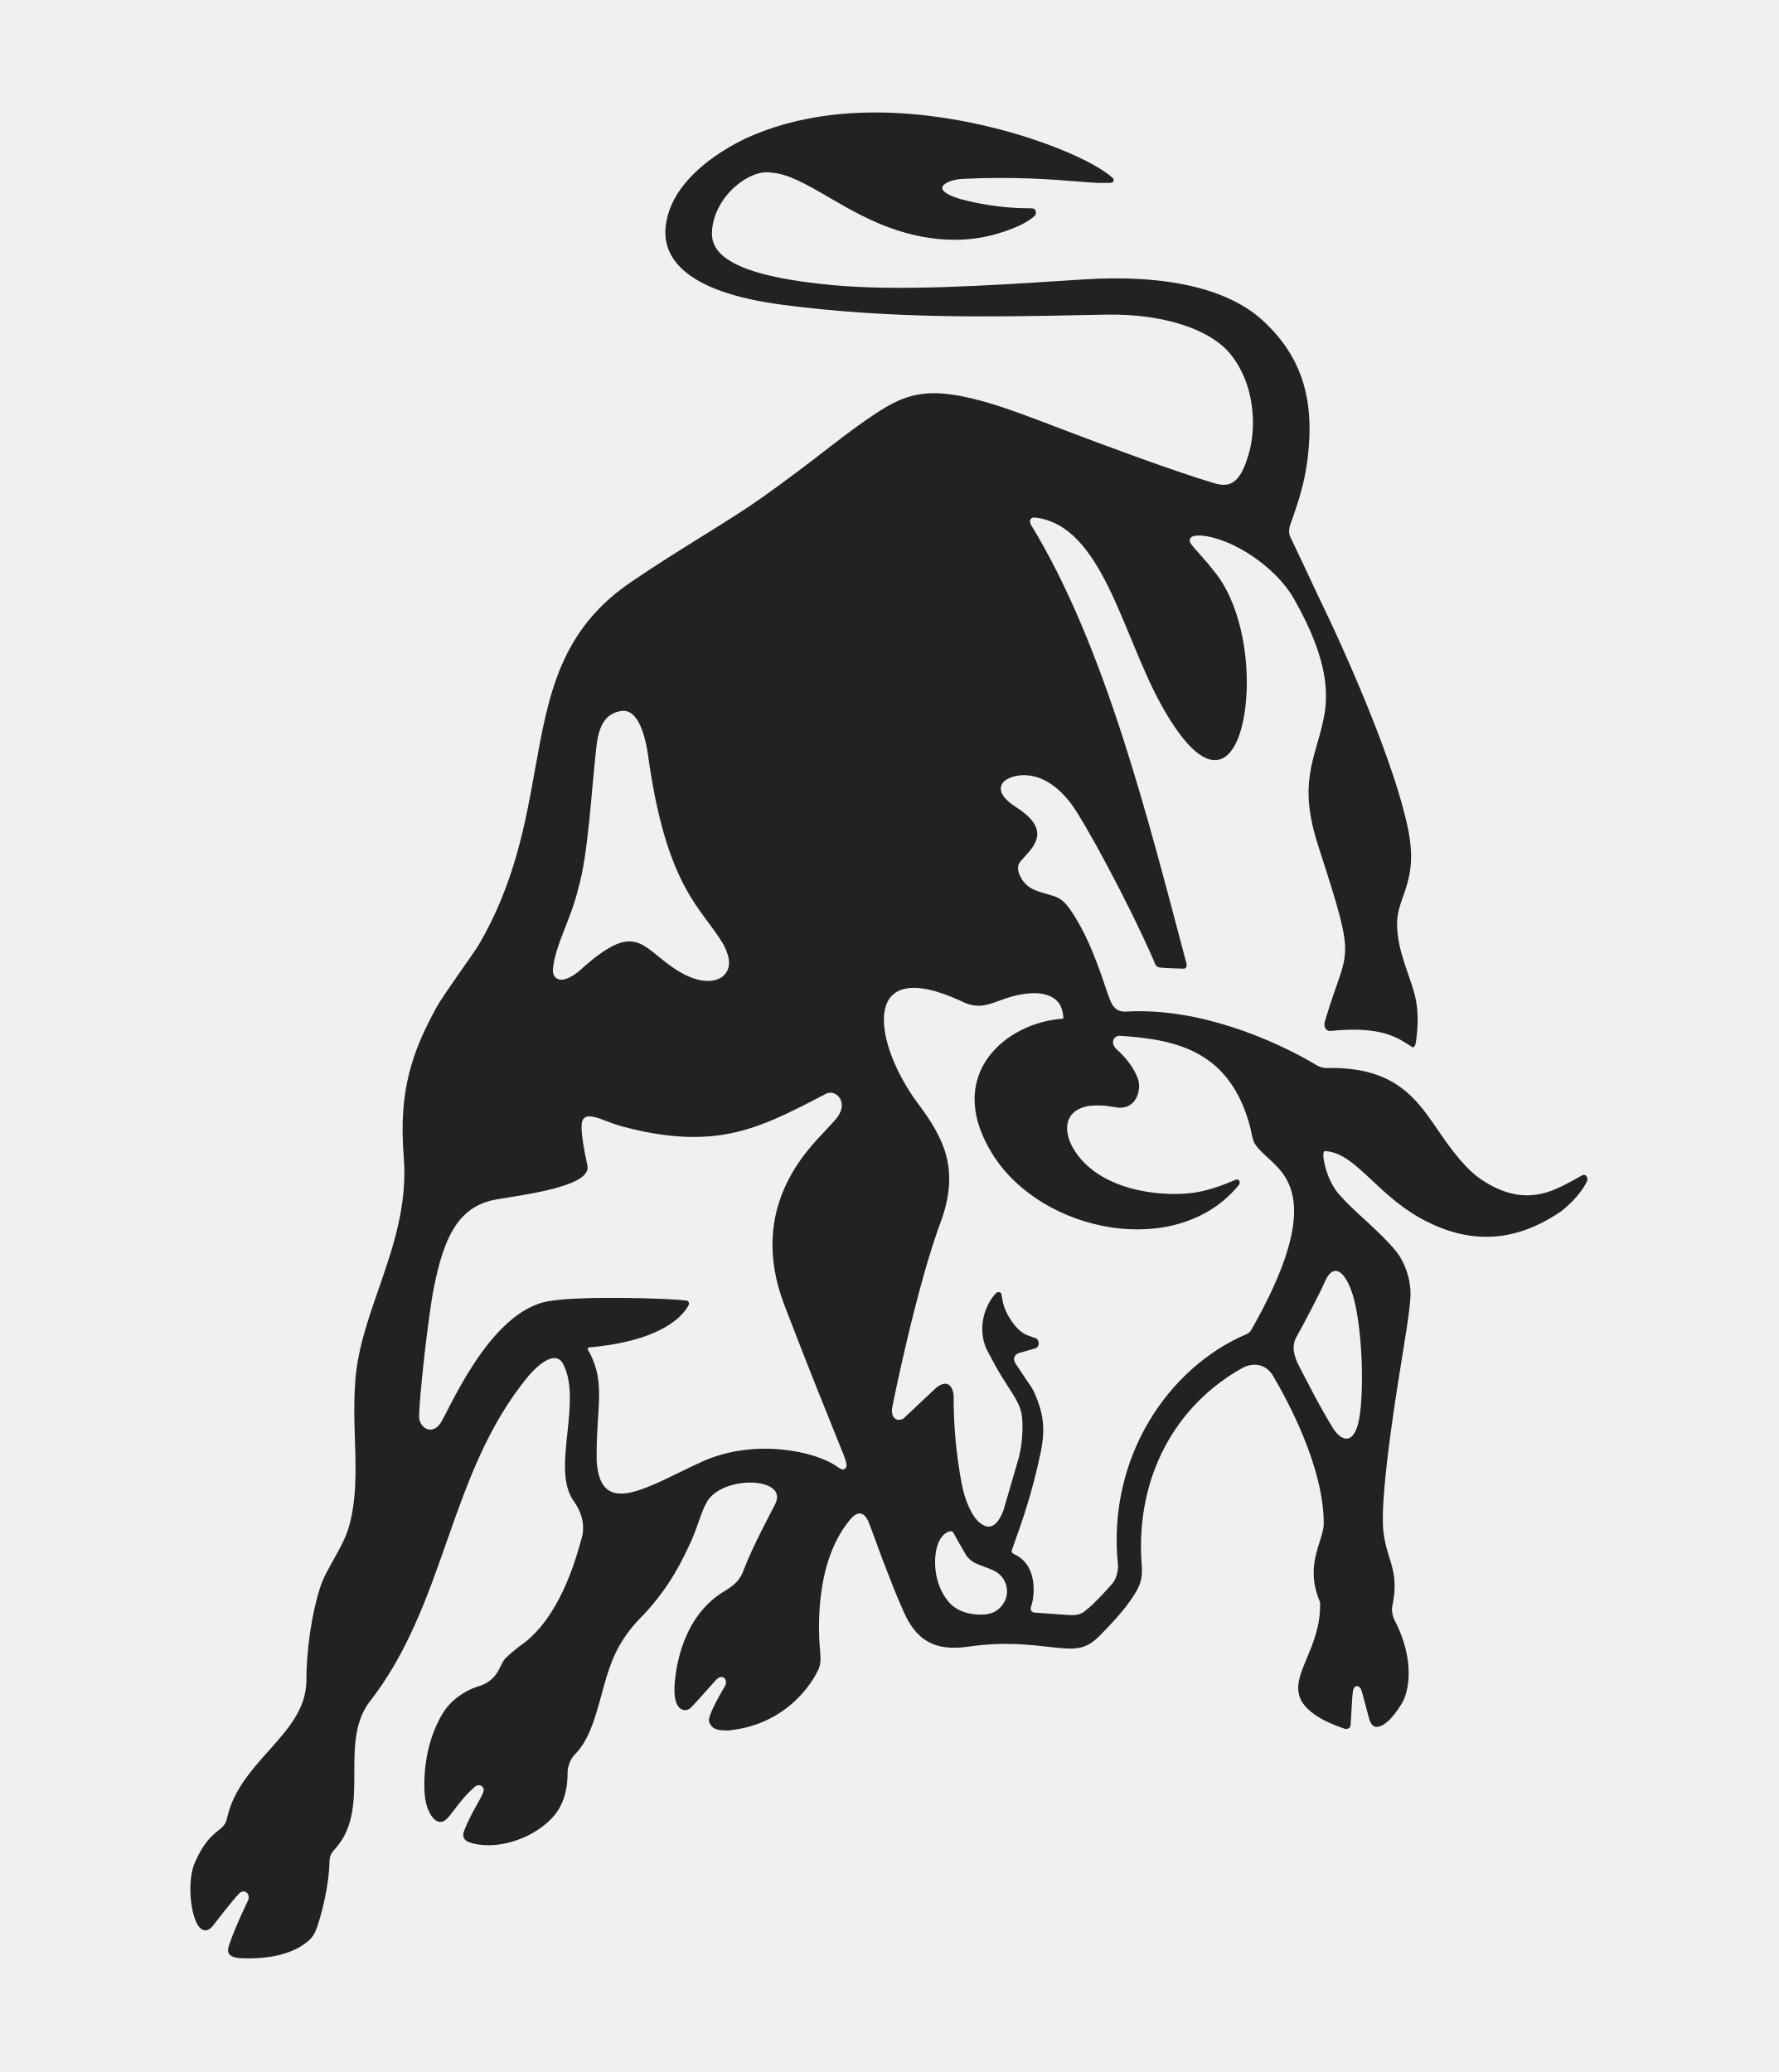
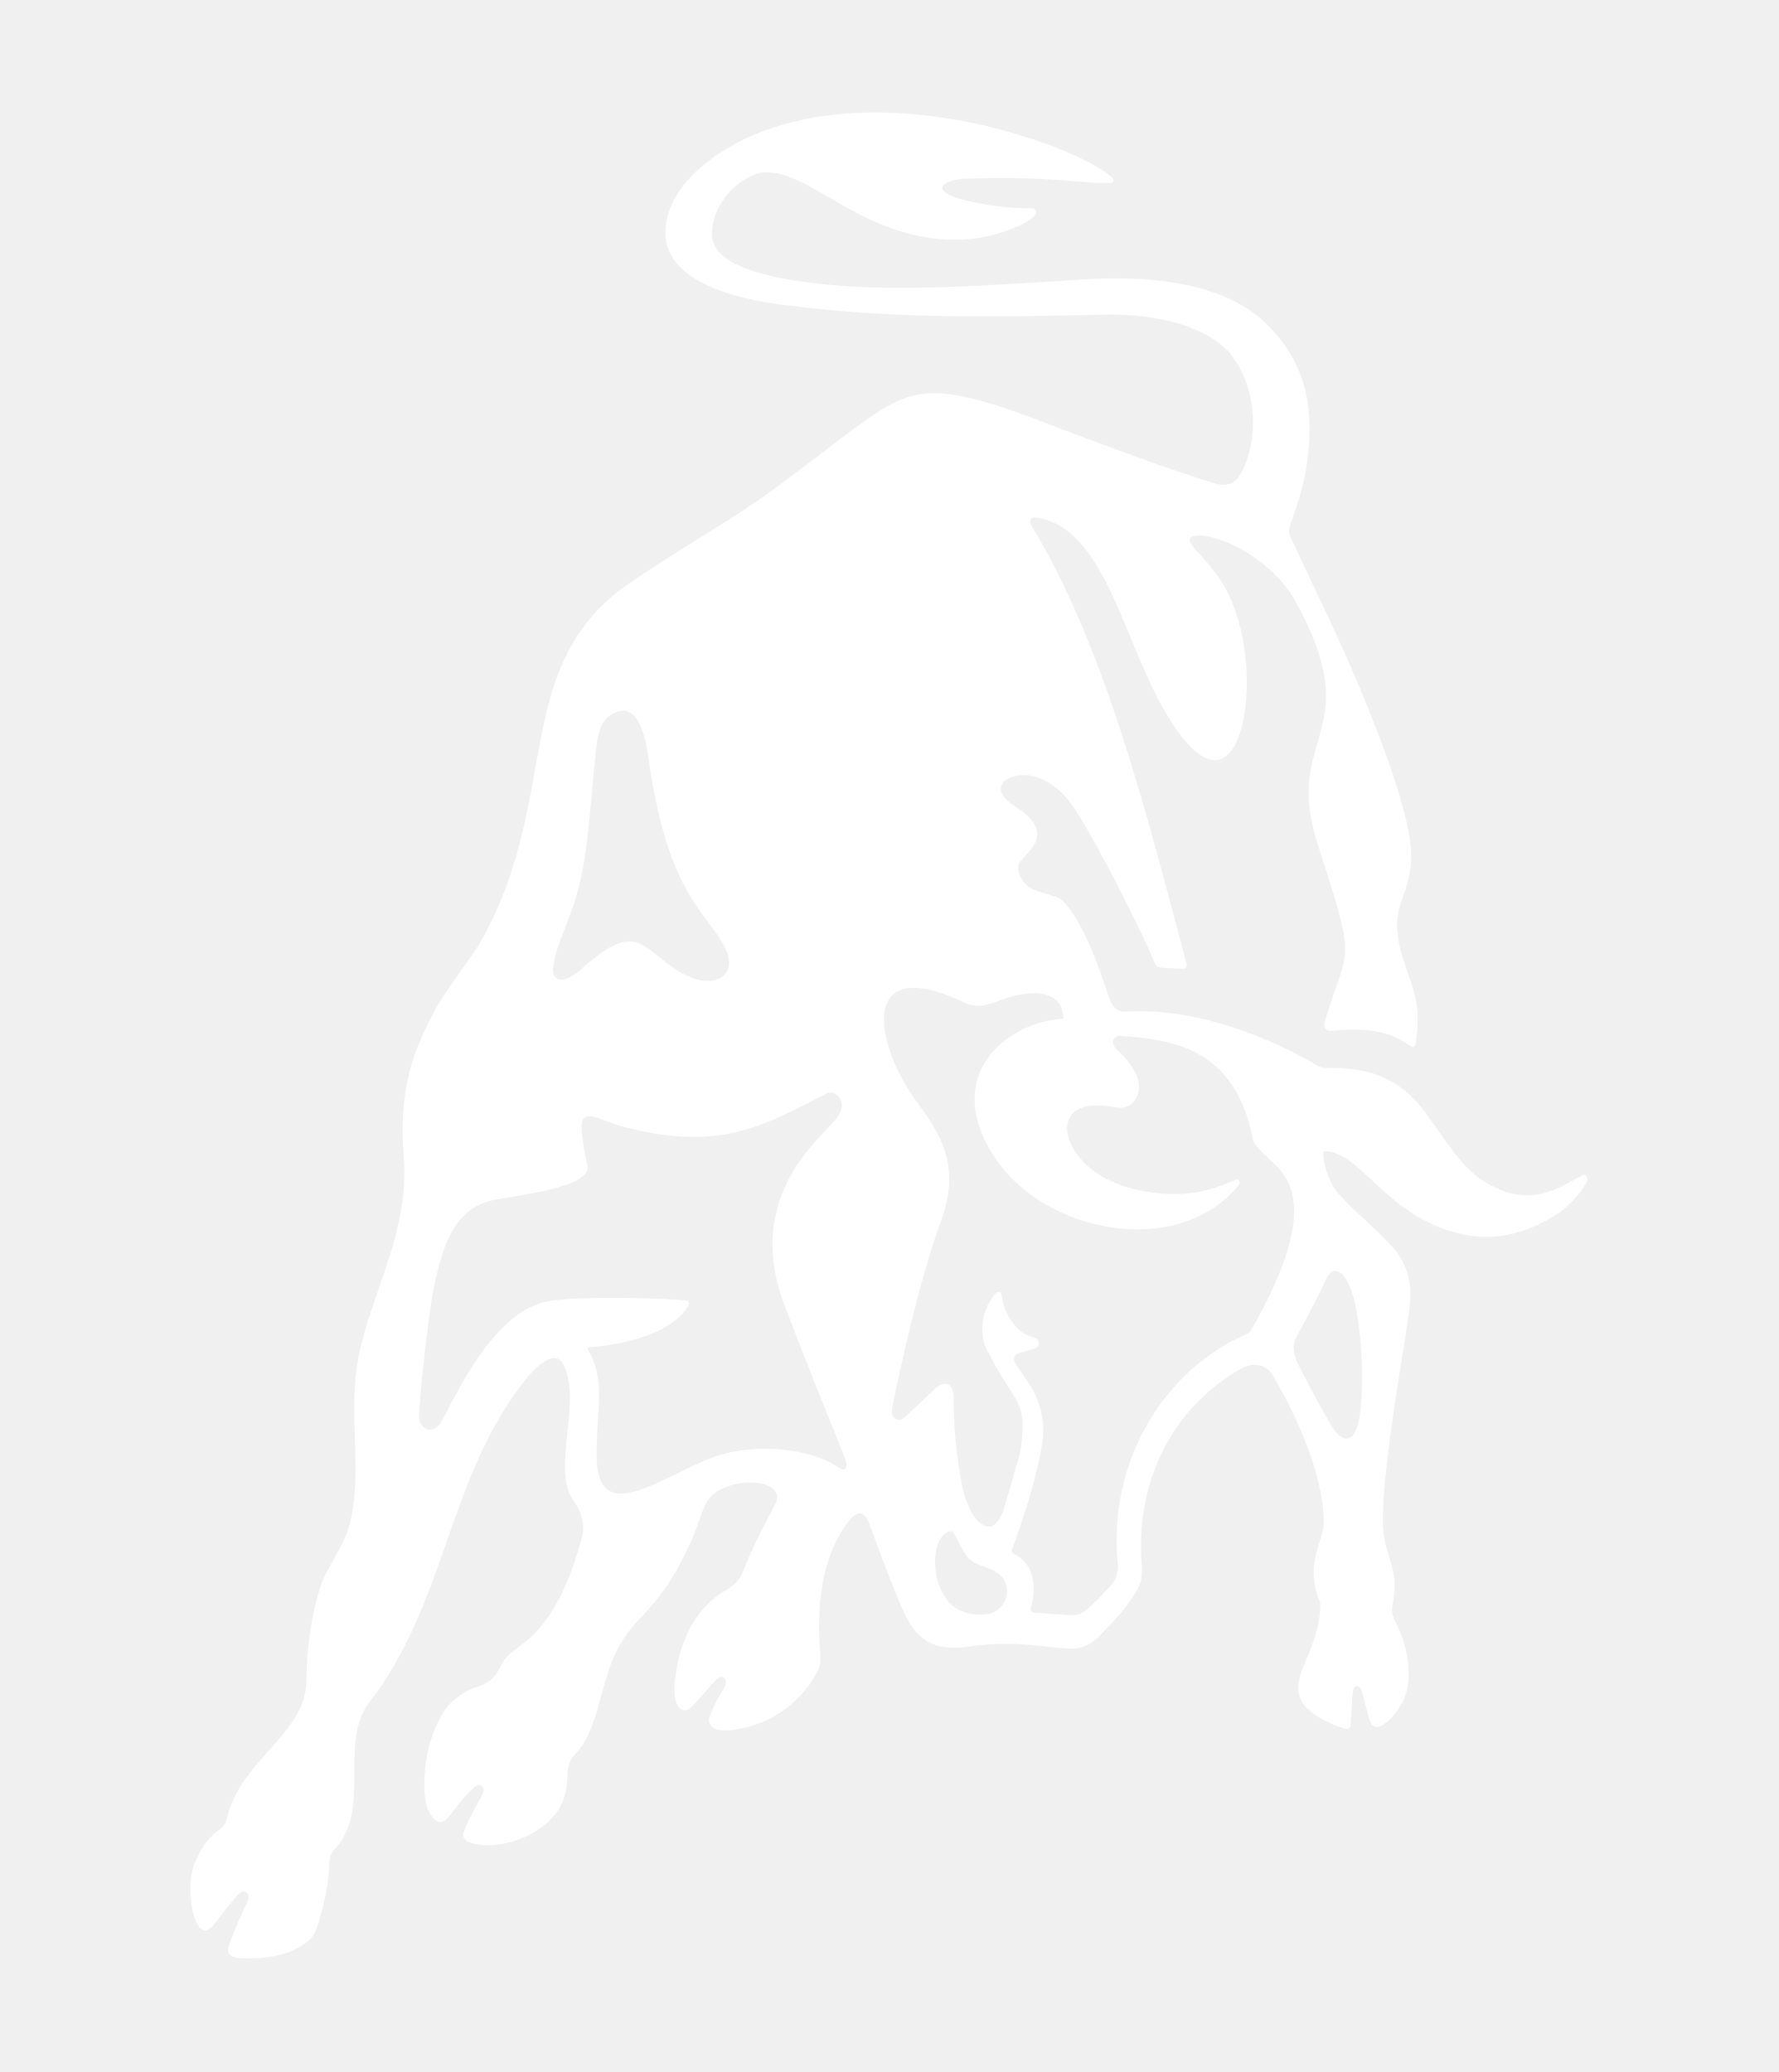
<svg xmlns="http://www.w3.org/2000/svg" width="212" height="247" viewBox="0 0 212 247" fill="none">
-   <path d="M188.443 140.175C188.18 140.345 186.562 141.224 186.112 141.421C182.812 143.088 179.849 142.813 176.547 140.612C174.174 139.032 171.973 135.555 171.111 134.334C170.43 133.371 169.607 132.109 168.426 130.913C166.232 128.678 163.265 127.207 158.13 127.314C157.717 127.323 157.309 127.216 156.944 126.997C151.756 123.889 142.819 120.1 134.277 120.588C132.584 120.717 132.34 119.322 131.782 117.761C130.228 113.059 129.096 110.881 128.042 109.177C126.7 107.008 126.11 106.991 124.997 106.637C123.758 106.243 122.415 106.094 121.592 104.467C121.491 104.267 121.086 103.407 121.545 102.801C122.679 101.303 125.824 99.242 121.099 96.22C118.218 94.377 119.501 93.192 119.98 92.912C120.643 92.525 121.786 92.22 123.153 92.528C124.521 92.837 126.112 93.76 127.671 95.828C129.212 97.873 134.414 107.415 137.575 114.659C137.618 114.757 137.686 115.278 138.268 115.342C139.15 115.439 140.66 115.442 140.969 115.472C141.457 115.519 141.463 115.074 141.415 114.893C136.933 98.046 131.778 77.078 122.831 62.489C122.649 62.07 122.805 61.632 123.369 61.695C131.376 62.624 133.699 75.531 138.391 84.01C144.419 94.909 147.953 90.638 148.525 83.286C148.924 78.147 147.728 71.606 144.567 67.939C143.815 66.903 142.484 65.59 141.927 64.814C141.727 64.535 141.698 64.066 142.229 63.916C142.449 63.854 142.762 63.829 143.189 63.847C146.889 64.169 152.03 67.561 154.19 71.338C158.622 79.09 158.292 83.256 157.684 86.003C156.645 90.702 154.707 93.403 157.11 100.834C161.867 115.541 160.623 112.473 157.915 121.724C157.683 122.428 158.064 122.952 158.6 122.896C164.829 122.249 166.732 123.846 168.077 124.663C168.213 124.745 168.33 124.872 168.426 124.848C168.664 124.753 168.75 124.411 168.791 123.951C169.302 119.982 168.572 118.305 167.773 115.967C167.304 114.593 166.773 113.045 166.606 111.536C166.334 109.6 166.643 108.51 167.158 107.062C168.035 104.592 168.558 102.678 167.845 98.962C166.27 91.118 160.595 78.204 156.97 70.765C156.67 70.123 154.187 64.811 153.797 64.034C153.531 63.503 153.644 62.856 153.842 62.353C154.007 61.936 154.28 61.099 154.28 61.099C155.145 58.599 155.604 56.691 155.864 54.509C156.704 47.475 155.076 42.471 150.585 38.285C146.417 34.4 138.992 32.68 129.106 33.311L127.013 33.446C117.702 34.047 107.149 34.73 99.208 33.986C91.52 33.266 87.03 31.889 85.481 29.774C84.978 29.087 84.783 28.327 84.869 27.38C85.042 25.488 86.053 23.605 87.645 22.215C89.022 21.013 90.65 20.367 91.802 20.571C93.871 20.667 96.139 21.985 98.766 23.513C101.119 24.881 103.786 26.432 106.887 27.442C109.51 28.296 112.106 28.675 114.599 28.567C116.951 28.465 119.256 27.907 121.448 26.908C122.375 26.485 123.041 26.001 123.33 25.714C123.48 25.566 123.536 25.271 123.355 24.995C123.247 24.83 123.111 24.831 122.63 24.83C119.329 24.83 116.389 24.241 114.522 23.745C112.458 23.154 112.281 22.587 112.3 22.371C112.345 21.87 113.433 21.393 114.676 21.33C120.768 21.02 125.432 21.393 128.519 21.64C129.571 21.724 130.402 21.79 131.002 21.804C131.617 21.818 132.425 21.791 132.458 21.787C132.642 21.767 132.696 21.634 132.71 21.578C132.744 21.445 132.691 21.287 132.622 21.225C130.474 19.216 123.497 16.185 115.538 14.588C102.732 12.019 94.154 14.127 89.213 16.349C88.229 16.792 85.697 18.035 83.445 20.011C80.963 22.189 79.578 24.564 79.329 27.066C78.995 30.415 81.141 34.743 93.261 36.334C106.094 38.02 118.082 37.779 128.659 37.569C129.765 37.547 130.85 37.526 131.911 37.507C138.611 37.397 144.282 39.224 146.715 42.295C149.517 45.834 149.683 50.571 148.975 53.551C148.77 54.41 148.354 55.704 147.855 56.523C147.086 57.703 146.242 58.062 144.691 57.598C139.74 56.116 130.907 52.82 126.625 51.183C122.811 49.725 119.799 48.573 117.244 47.863C109.661 45.758 107.293 47.152 102.202 50.797C100.974 51.675 99.727 52.637 98.282 53.751C96.192 55.363 93.824 57.19 90.673 59.418C88.772 60.762 86.281 62.315 83.644 63.958C80.962 65.63 78.189 67.359 75.472 69.203C66.76 74.996 65.369 82.764 63.76 91.758C62.617 98.14 61.323 105.373 57.02 112.698C56.548 113.502 52.818 118.626 52.025 120.081C49.077 125.448 47.494 130.08 48.118 137.868C48.585 143.69 46.827 148.758 45.127 153.659C43.788 157.516 42.524 161.16 42.316 165.062C42.158 167.474 42.235 169.729 42.309 171.909C42.433 175.527 42.48 179.133 41.506 182.256C40.758 184.653 38.859 187.014 38.123 189.334C37.177 192.316 36.514 196.56 36.514 200.457C36.454 203.74 34.301 206.153 32.022 208.71C30.013 210.961 27.911 213.327 27.146 216.39C27.044 216.798 26.976 217.108 26.843 217.351C26.645 217.713 26.348 217.945 25.949 218.266C25.178 218.886 24.247 219.701 23.229 222.02C22.37 223.978 22.616 227.469 23.402 229.165C23.524 229.427 23.862 230.044 24.383 230.111C24.736 230.158 25.091 229.945 25.441 229.484C25.441 229.484 27.667 226.566 28.534 225.691C28.839 225.393 29.201 225.448 29.408 225.623C29.653 225.831 29.708 226.179 29.557 226.553C29.469 226.77 28.127 229.477 27.343 231.758L27.325 231.815C27.218 232.139 27.086 232.541 27.276 232.875C27.461 233.199 27.897 233.377 28.651 233.433C28.983 233.448 29.303 233.455 29.613 233.455C33.738 233.455 35.907 232.214 37.022 231.121C37.457 230.594 37.544 230.366 37.687 229.988C37.725 229.889 37.767 229.778 37.824 229.637C38.649 227.131 39.202 224.234 39.268 222.071C39.268 221.155 39.497 220.895 40.053 220.265C42.225 217.783 42.227 214.505 42.229 211.334C42.232 208.419 42.233 205.406 43.925 203.03C48.538 197.183 50.935 190.348 53.254 183.738C55.645 176.919 58.118 169.868 63.026 163.988C64.263 162.549 65.475 161.765 66.275 161.911C66.665 161.978 66.975 162.262 67.197 162.758C68.247 164.959 67.932 167.919 67.626 170.782C67.28 174.018 66.954 177.075 68.468 179.073C69.479 180.558 69.752 182.121 69.254 183.603C68.608 185.944 66.64 193.066 61.949 196.218C61.836 196.294 60.6 197.291 60.213 197.715C60.011 197.937 59.864 198.235 59.693 198.58C59.282 199.411 58.772 200.444 57.159 200.984C55.393 201.488 53.732 202.702 52.825 204.156C50.343 208.125 50.45 213.041 50.683 214.45C50.774 214.997 50.936 215.715 51.398 216.428C51.68 216.864 52.007 217.123 52.344 217.178C52.621 217.224 52.898 217.133 53.16 216.907C53.433 216.671 53.756 216.249 54.164 215.712C54.805 214.873 55.602 213.827 56.607 212.991C56.929 212.724 57.246 212.786 57.434 212.935C57.611 213.074 57.691 213.296 57.64 213.5C57.547 213.87 57.248 214.405 56.867 215.082C56.385 215.942 55.785 217.012 55.312 218.273C55.195 218.554 55.18 218.813 55.267 219.043C55.403 219.401 55.741 219.549 55.843 219.587C58.829 220.666 63.289 219.384 65.785 216.728C67.037 215.395 67.645 213.629 67.645 211.328C67.645 210.745 67.891 209.839 68.424 209.235C70.183 207.529 70.911 204.868 71.682 202.049C71.865 201.38 72.055 200.687 72.259 200.004C73.055 197.349 74.105 195.067 76.639 192.556C79.929 189.073 81.415 185.788 82.353 183.763C83.308 181.585 83.517 180.37 84.215 179.1C85.587 176.647 90.221 176.184 91.932 177.329C92.642 177.804 92.8 178.461 92.402 179.283C92.143 179.816 89.699 184.296 88.549 187.357C87.984 188.86 86.708 189.421 85.948 189.925C81.359 192.963 80.522 198.685 80.389 201.031C80.347 201.763 80.418 202.738 80.744 203.283C80.933 203.597 81.197 203.8 81.487 203.854C81.773 203.906 82.067 203.812 82.336 203.58C82.604 203.348 85.088 200.507 85.386 200.212C85.797 199.804 86.158 199.872 86.341 200.056C86.536 200.251 86.618 200.639 86.362 201.067C86.016 201.646 84.301 204.573 84.502 205.214C84.842 206.298 85.819 206.277 86.796 206.287C94.669 205.53 97.452 199.184 97.452 199.184C97.643 198.814 97.88 198.326 97.755 197.006C97.53 194.625 97.033 186.374 101.245 181.236C102.498 179.661 103.232 180.725 103.517 181.428C104.027 182.691 104.78 184.878 105.209 185.975C106.119 188.303 106.741 190.022 107.789 192.326C109.558 196.213 112.216 196.751 115.506 196.283C119.76 195.677 122.693 196.065 125.552 196.383C127.979 196.612 129.321 196.797 131.105 194.949C132.077 193.942 133.942 192.098 135.196 190.091C135.989 188.822 136.235 188.018 136.035 186.043C135.446 176.125 139.999 167.509 148.207 162.998C149.439 162.433 150.807 162.606 151.643 163.878C153.484 166.973 157.767 174.894 157.767 181.617C157.767 182.251 157.546 182.951 157.29 183.76C156.71 185.598 155.988 187.883 157.33 191.002C157.413 193.702 156.531 195.81 155.752 197.67C154.643 200.319 153.767 202.41 156.801 204.471C157.658 205.052 158.771 205.574 160.201 206.065C160.285 206.093 160.369 206.108 160.448 206.108C160.571 206.108 160.685 206.073 160.777 206.006C160.882 205.928 160.947 205.816 160.961 205.69C161.044 204.912 161.125 202.214 161.254 201.577C161.306 201.323 161.421 201.018 161.68 201C161.92 200.984 162.161 201.207 162.229 201.422C162.47 202.071 163.088 204.711 163.258 205.129C163.404 205.49 163.577 205.735 163.809 205.812C165.026 206.209 166.688 203.841 167.309 202.621C168.382 200.107 167.942 196.372 166.193 193.118C165.936 192.492 165.9 192.241 165.897 191.672C166.543 188.71 166.073 187.21 165.574 185.622C165.287 184.705 164.997 183.757 164.866 182.457C164.395 177.792 166.916 163.027 167.153 161.51C167.581 158.763 167.936 156.804 168.09 154.787C168.239 152.835 167.533 150.549 166.335 149.098C165.236 147.769 163.911 146.55 162.631 145.372C161.502 144.332 160.434 143.351 159.562 142.339C158.151 140.701 157.701 138.312 157.714 137.638C157.719 137.455 157.749 137.338 157.805 137.281C157.849 137.235 157.921 137.217 158.025 137.226C159.969 137.384 161.525 138.844 163.494 140.691C165.257 142.344 167.255 144.219 170.053 145.625C175.583 148.403 180.831 147.993 186.104 144.369C188.345 142.569 189.037 141.025 189.149 140.811C189.289 140.541 189.085 139.76 188.443 140.175ZM65.911 115.4C66.232 112.512 68.115 109.433 68.941 105.825C70.117 101.752 70.443 94.635 71.083 88.992C71.401 86.179 72.351 84.989 74.144 84.74C75.328 84.619 76.561 85.786 77.197 89.759C79.403 106.03 83.717 108.281 86.223 112.59C86.268 112.668 86.311 112.749 86.35 112.831C86.992 114.182 87.198 115.44 86.191 116.352C85.6 116.888 83.636 117.688 80.295 115.406C76.287 112.669 75.682 109.72 69.037 115.744C69.037 115.744 68.147 116.526 67.294 116.742C66.573 116.924 65.777 116.606 65.911 115.4ZM100.702 175.09C100.463 175.258 100.194 175.143 99.805 174.861C97.165 172.949 89.849 171.441 83.673 174.244C77.319 177.128 71.5 181.201 71.111 174.083C71.034 167.774 72.22 165.027 70.283 161.273C70.283 161.273 70.201 161.146 70.115 160.993C69.949 160.694 70.151 160.629 70.214 160.623C79.139 159.832 81.521 156.673 82.077 155.568C82.199 155.325 82.039 155.064 81.812 155.035C79.762 154.778 69.54 154.43 65.429 155.103C58.199 156.288 53.343 168.622 52.404 169.788C51.319 171.135 49.951 170.104 49.951 168.876C49.951 166.818 51.023 156.829 51.736 153.365C52.864 147.883 54.418 143.81 59.139 142.987C62.449 142.41 70.568 141.436 70.01 138.946C69.546 136.888 69.316 135.277 69.311 134.367C69.305 133.151 69.854 132.908 70.941 133.181C71.745 133.383 72.822 133.924 74.203 134.292C84.418 137.015 89.652 134.846 95.74 131.781C95.912 131.695 98.177 130.541 98.314 130.454C99.412 129.762 100.79 131.012 100.18 132.491C99.856 133.274 99.419 133.637 98.481 134.659C96.471 136.852 88.97 143.816 93.489 155.59C97.012 164.77 98.037 167.147 100.536 173.408C100.941 174.422 101 174.88 100.702 175.09ZM119.693 190.974C119.195 191.851 118.428 192.475 116.935 192.475C115.1 192.475 113.801 191.852 113.023 190.912C111.425 188.983 111.226 186.342 111.617 184.613C111.865 183.518 112.445 182.797 113.068 182.589C113.341 182.486 113.488 182.509 113.623 182.708C113.901 183.212 114.892 184.991 115.121 185.361C115.389 185.793 115.874 186.174 116.269 186.353C117.015 186.692 117.967 186.985 118.471 187.244C120.011 187.998 120.366 189.789 119.693 190.974ZM149.146 158.511C148.952 158.868 148.779 158.925 148.518 159.059C139.265 163.025 131.909 173.725 133.243 186.582C133.27 187.254 133.085 188.195 132.527 188.828C132.527 188.828 130.585 191.063 129.362 192.015C128.944 192.34 128.474 192.606 127.382 192.526C125.67 192.402 123.26 192.231 123.26 192.231C122.613 192.108 122.89 191.471 122.939 191.332C122.985 191.199 123.03 191.044 123.065 190.865C123.415 188.935 123.165 186.233 120.772 185.221C120.427 185.001 120.643 184.644 120.685 184.527C121.712 181.661 122.998 178.113 124.029 173.138C124.652 170.131 124.27 168.317 123.339 166.155C123.133 165.676 122.863 165.233 122.556 164.83L121.1 162.644C120.694 162.111 120.801 161.549 121.386 161.313L123.438 160.72C123.939 160.518 123.89 159.658 123.408 159.52L122.349 159.136C121.348 158.668 120.737 157.762 120.288 157.063C120.214 156.948 120.085 156.716 119.961 156.464C119.736 156.003 119.573 155.506 119.479 154.99L119.356 154.312C119.342 153.966 118.863 153.962 118.653 154.2C117.034 156.041 116.533 158.868 117.722 161.115C119.387 164.262 119.32 163.952 120.803 166.332C121.294 167.119 121.587 167.758 121.749 168.536C121.973 169.609 121.909 172.332 121.274 174.275L119.59 180.068C118.574 182.659 117.44 182.035 116.797 181.55C115.967 180.925 115.194 179.306 114.775 177.589C114.775 177.589 113.617 172.753 113.657 166.325C113.58 165.548 113.113 164.278 111.624 165.39L107.663 169.113C107.103 169.45 106.133 169.266 106.329 167.806C106.329 167.806 109.176 153.421 112.242 145.317C114.544 138.707 111.982 134.981 108.927 130.889C103.937 123.676 102.819 113.973 114.439 119.288C117.559 120.904 118.674 118.809 122.522 118.432C125.283 118.161 126.19 119.427 126.426 119.962C126.637 120.441 126.71 120.97 126.734 121.247C126.745 121.368 126.71 121.447 126.593 121.449C120.079 121.869 112.305 127.999 118.309 137.618C124.204 147.041 140.428 150.21 147.674 141.225C147.769 141.105 147.794 140.834 147.648 140.697C147.573 140.626 147.445 140.561 147.276 140.634C145.692 141.314 144.234 141.827 142.77 142.1C139.309 142.745 131.976 142.274 128.51 137.793C126.526 135.23 126.579 132.27 129.932 131.817C131.798 131.648 132.712 132.037 133.52 132.054C135.611 132.022 136.04 129.653 135.609 128.582C135.251 127.556 134.418 126.315 133.246 125.236C132.165 124.365 132.75 123.454 133.453 123.476C140.164 123.909 146.579 125.224 148.999 134.348C149.092 134.69 149.256 135.843 149.512 136.274C150.031 137.146 150.935 137.802 151.93 138.785C154.366 141.19 156.551 145.479 149.146 158.511ZM157.863 152.869C159.041 150.077 160.641 151.95 161.405 155.015C162.374 158.908 162.514 165.171 162.105 168.402C161.572 172.615 159.823 171.771 158.887 170.273C157.41 167.906 155.811 164.756 154.697 162.594C154.663 162.528 154.631 162.462 154.602 162.393C154.084 161.177 154.006 160.214 154.549 159.311C155.107 158.341 157.321 154.152 157.863 152.869Z" fill="#222222" />
+   <path d="M188.443 140.175C188.18 140.345 186.562 141.224 186.112 141.421C182.812 143.088 179.849 142.813 176.547 140.612C174.174 139.032 171.973 135.555 171.111 134.334C170.43 133.371 169.607 132.109 168.426 130.913C166.232 128.678 163.265 127.207 158.13 127.314C157.717 127.323 157.309 127.216 156.944 126.997C151.756 123.889 142.819 120.1 134.277 120.588C132.584 120.717 132.34 119.322 131.782 117.761C130.228 113.059 129.096 110.881 128.042 109.177C126.7 107.008 126.11 106.991 124.997 106.637C123.758 106.243 122.415 106.094 121.592 104.467C121.491 104.267 121.086 103.407 121.545 102.801C122.679 101.303 125.824 99.242 121.099 96.22C118.218 94.377 119.501 93.192 119.98 92.912C120.643 92.525 121.786 92.22 123.153 92.528C124.521 92.837 126.112 93.76 127.671 95.828C129.212 97.873 134.414 107.415 137.575 114.659C137.618 114.757 137.686 115.278 138.268 115.342C139.15 115.439 140.66 115.442 140.969 115.472C141.457 115.519 141.463 115.074 141.415 114.893C136.933 98.046 131.778 77.078 122.831 62.489C122.649 62.07 122.805 61.632 123.369 61.695C131.376 62.624 133.699 75.531 138.391 84.01C144.419 94.909 147.953 90.638 148.525 83.286C148.924 78.147 147.728 71.606 144.567 67.939C143.815 66.903 142.484 65.59 141.927 64.814C141.727 64.535 141.698 64.066 142.229 63.916C142.449 63.854 142.762 63.829 143.189 63.847C146.889 64.169 152.03 67.561 154.19 71.338C158.622 79.09 158.292 83.256 157.684 86.003C156.645 90.702 154.707 93.403 157.11 100.834C161.867 115.541 160.623 112.473 157.915 121.724C157.683 122.428 158.064 122.952 158.6 122.896C164.829 122.249 166.732 123.846 168.077 124.663C168.213 124.745 168.33 124.872 168.426 124.848C168.664 124.753 168.75 124.411 168.791 123.951C169.302 119.982 168.572 118.305 167.773 115.967C167.304 114.593 166.773 113.045 166.606 111.536C166.334 109.6 166.643 108.51 167.158 107.062C168.035 104.592 168.558 102.678 167.845 98.962C166.27 91.118 160.595 78.204 156.97 70.765C156.67 70.123 154.187 64.811 153.797 64.034C153.531 63.503 153.644 62.856 153.842 62.353C154.007 61.936 154.28 61.099 154.28 61.099C155.145 58.599 155.604 56.691 155.864 54.509C156.704 47.475 155.076 42.471 150.585 38.285C146.417 34.4 138.992 32.68 129.106 33.311L127.013 33.446C117.702 34.047 107.149 34.73 99.208 33.986C91.52 33.266 87.03 31.889 85.481 29.774C84.978 29.087 84.783 28.327 84.869 27.38C85.042 25.488 86.053 23.605 87.645 22.215C89.022 21.013 90.65 20.367 91.802 20.571C93.871 20.667 96.139 21.985 98.766 23.513C101.119 24.881 103.786 26.432 106.887 27.442C109.51 28.296 112.106 28.675 114.599 28.567C116.951 28.465 119.256 27.907 121.448 26.908C122.375 26.485 123.041 26.001 123.33 25.714C123.48 25.566 123.536 25.271 123.355 24.995C123.247 24.83 123.111 24.831 122.63 24.83C119.329 24.83 116.389 24.241 114.522 23.745C112.458 23.154 112.281 22.587 112.3 22.371C112.345 21.87 113.433 21.393 114.676 21.33C120.768 21.02 125.432 21.393 128.519 21.64C129.571 21.724 130.402 21.79 131.002 21.804C131.617 21.818 132.425 21.791 132.458 21.787C132.642 21.767 132.696 21.634 132.71 21.578C132.744 21.445 132.691 21.287 132.622 21.225C130.474 19.216 123.497 16.185 115.538 14.588C102.732 12.019 94.154 14.127 89.213 16.349C88.229 16.792 85.697 18.035 83.445 20.011C80.963 22.189 79.578 24.564 79.329 27.066C78.995 30.415 81.141 34.743 93.261 36.334C106.094 38.02 118.082 37.779 128.659 37.569C129.765 37.547 130.85 37.526 131.911 37.507C138.611 37.397 144.282 39.224 146.715 42.295C149.517 45.834 149.683 50.571 148.975 53.551C148.77 54.41 148.354 55.704 147.855 56.523C147.086 57.703 146.242 58.062 144.691 57.598C139.74 56.116 130.907 52.82 126.625 51.183C122.811 49.725 119.799 48.573 117.244 47.863C109.661 45.758 107.293 47.152 102.202 50.797C100.974 51.675 99.727 52.637 98.282 53.751C96.192 55.363 93.824 57.19 90.673 59.418C88.772 60.762 86.281 62.315 83.644 63.958C80.962 65.63 78.189 67.359 75.472 69.203C66.76 74.996 65.369 82.764 63.76 91.758C62.617 98.14 61.323 105.373 57.02 112.698C56.548 113.502 52.818 118.626 52.025 120.081C49.077 125.448 47.494 130.08 48.118 137.868C48.585 143.69 46.827 148.758 45.127 153.659C43.788 157.516 42.524 161.16 42.316 165.062C42.158 167.474 42.235 169.729 42.309 171.909C42.433 175.527 42.48 179.133 41.506 182.256C40.758 184.653 38.859 187.014 38.123 189.334C37.177 192.316 36.514 196.56 36.514 200.457C36.454 203.74 34.301 206.153 32.022 208.71C30.013 210.961 27.911 213.327 27.146 216.39C27.044 216.798 26.976 217.108 26.843 217.351C26.645 217.713 26.348 217.945 25.949 218.266C25.178 218.886 24.247 219.701 23.229 222.02C22.37 223.978 22.616 227.469 23.402 229.165C23.524 229.427 23.862 230.044 24.383 230.111C24.736 230.158 25.091 229.945 25.441 229.484C25.441 229.484 27.667 226.566 28.534 225.691C28.839 225.393 29.201 225.448 29.408 225.623C29.653 225.831 29.708 226.179 29.557 226.553C29.469 226.77 28.127 229.477 27.343 231.758L27.325 231.815C27.218 232.139 27.086 232.541 27.276 232.875C27.461 233.199 27.897 233.377 28.651 233.433C28.983 233.448 29.303 233.455 29.613 233.455C33.738 233.455 35.907 232.214 37.022 231.121C37.457 230.594 37.544 230.366 37.687 229.988C37.725 229.889 37.767 229.778 37.824 229.637C38.649 227.131 39.202 224.234 39.268 222.071C39.268 221.155 39.497 220.895 40.053 220.265C42.225 217.783 42.227 214.505 42.229 211.334C42.232 208.419 42.233 205.406 43.925 203.03C48.538 197.183 50.935 190.348 53.254 183.738C55.645 176.919 58.118 169.868 63.026 163.988C64.263 162.549 65.475 161.765 66.275 161.911C66.665 161.978 66.975 162.262 67.197 162.758C68.247 164.959 67.932 167.919 67.626 170.782C67.28 174.018 66.954 177.075 68.468 179.073C69.479 180.558 69.752 182.121 69.254 183.603C68.608 185.944 66.64 193.066 61.949 196.218C61.836 196.294 60.6 197.291 60.213 197.715C60.011 197.937 59.864 198.235 59.693 198.58C59.282 199.411 58.772 200.444 57.159 200.984C55.393 201.488 53.732 202.702 52.825 204.156C50.343 208.125 50.45 213.041 50.683 214.45C50.774 214.997 50.936 215.715 51.398 216.428C51.68 216.864 52.007 217.123 52.344 217.178C52.621 217.224 52.898 217.133 53.16 216.907C53.433 216.671 53.756 216.249 54.164 215.712C54.805 214.873 55.602 213.827 56.607 212.991C56.929 212.724 57.246 212.786 57.434 212.935C57.611 213.074 57.691 213.296 57.64 213.5C57.547 213.87 57.248 214.405 56.867 215.082C56.385 215.942 55.785 217.012 55.312 218.273C55.195 218.554 55.18 218.813 55.267 219.043C55.403 219.401 55.741 219.549 55.843 219.587C58.829 220.666 63.289 219.384 65.785 216.728C67.037 215.395 67.645 213.629 67.645 211.328C67.645 210.745 67.891 209.839 68.424 209.235C70.183 207.529 70.911 204.868 71.682 202.049C71.865 201.38 72.055 200.687 72.259 200.004C73.055 197.349 74.105 195.067 76.639 192.556C79.929 189.073 81.415 185.788 82.353 183.763C83.308 181.585 83.517 180.37 84.215 179.1C85.587 176.647 90.221 176.184 91.932 177.329C92.642 177.804 92.8 178.461 92.402 179.283C92.143 179.816 89.699 184.296 88.549 187.357C87.984 188.86 86.708 189.421 85.948 189.925C81.359 192.963 80.522 198.685 80.389 201.031C80.347 201.763 80.418 202.738 80.744 203.283C80.933 203.597 81.197 203.8 81.487 203.854C81.773 203.906 82.067 203.812 82.336 203.58C82.604 203.348 85.088 200.507 85.386 200.212C85.797 199.804 86.158 199.872 86.341 200.056C86.536 200.251 86.618 200.639 86.362 201.067C86.016 201.646 84.301 204.573 84.502 205.214C84.842 206.298 85.819 206.277 86.796 206.287C94.669 205.53 97.452 199.184 97.452 199.184C97.643 198.814 97.88 198.326 97.755 197.006C97.53 194.625 97.033 186.374 101.245 181.236C102.498 179.661 103.232 180.725 103.517 181.428C104.027 182.691 104.78 184.878 105.209 185.975C106.119 188.303 106.741 190.022 107.789 192.326C109.558 196.213 112.216 196.751 115.506 196.283C119.76 195.677 122.693 196.065 125.552 196.383C127.979 196.612 129.321 196.797 131.105 194.949C132.077 193.942 133.942 192.098 135.196 190.091C135.989 188.822 136.235 188.018 136.035 186.043C135.446 176.125 139.999 167.509 148.207 162.998C149.439 162.433 150.807 162.606 151.643 163.878C153.484 166.973 157.767 174.894 157.767 181.617C157.767 182.251 157.546 182.951 157.29 183.76C156.71 185.598 155.988 187.883 157.33 191.002C157.413 193.702 156.531 195.81 155.752 197.67C154.643 200.319 153.767 202.41 156.801 204.471C157.658 205.052 158.771 205.574 160.201 206.065C160.285 206.093 160.369 206.108 160.448 206.108C160.571 206.108 160.685 206.073 160.777 206.006C160.882 205.928 160.947 205.816 160.961 205.69C161.044 204.912 161.125 202.214 161.254 201.577C161.306 201.323 161.421 201.018 161.68 201C161.92 200.984 162.161 201.207 162.229 201.422C162.47 202.071 163.088 204.711 163.258 205.129C163.404 205.49 163.577 205.735 163.809 205.812C165.026 206.209 166.688 203.841 167.309 202.621C168.382 200.107 167.942 196.372 166.193 193.118C165.936 192.492 165.9 192.241 165.897 191.672C166.543 188.71 166.073 187.21 165.574 185.622C165.287 184.705 164.997 183.757 164.866 182.457C164.395 177.792 166.916 163.027 167.153 161.51C167.581 158.763 167.936 156.804 168.09 154.787C168.239 152.835 167.533 150.549 166.335 149.098C165.236 147.769 163.911 146.55 162.631 145.372C161.502 144.332 160.434 143.351 159.562 142.339C158.151 140.701 157.701 138.312 157.714 137.638C157.719 137.455 157.749 137.338 157.805 137.281C157.849 137.235 157.921 137.217 158.025 137.226C159.969 137.384 161.525 138.844 163.494 140.691C165.257 142.344 167.255 144.219 170.053 145.625C175.583 148.403 180.831 147.993 186.104 144.369C188.345 142.569 189.037 141.025 189.149 140.811C189.289 140.541 189.085 139.76 188.443 140.175ZM65.911 115.4C66.232 112.512 68.115 109.433 68.941 105.825C70.117 101.752 70.443 94.635 71.083 88.992C71.401 86.179 72.351 84.989 74.144 84.74C75.328 84.619 76.561 85.786 77.197 89.759C79.403 106.03 83.717 108.281 86.223 112.59C86.268 112.668 86.311 112.749 86.35 112.831C86.992 114.182 87.198 115.44 86.191 116.352C85.6 116.888 83.636 117.688 80.295 115.406C76.287 112.669 75.682 109.72 69.037 115.744C69.037 115.744 68.147 116.526 67.294 116.742C66.573 116.924 65.777 116.606 65.911 115.4ZM100.702 175.09C100.463 175.258 100.194 175.143 99.805 174.861C97.165 172.949 89.849 171.441 83.673 174.244C77.319 177.128 71.5 181.201 71.111 174.083C71.034 167.774 72.22 165.027 70.283 161.273C70.283 161.273 70.201 161.146 70.115 160.993C69.949 160.694 70.151 160.629 70.214 160.623C79.139 159.832 81.521 156.673 82.077 155.568C82.199 155.325 82.039 155.064 81.812 155.035C79.762 154.778 69.54 154.43 65.429 155.103C58.199 156.288 53.343 168.622 52.404 169.788C51.319 171.135 49.951 170.104 49.951 168.876C49.951 166.818 51.023 156.829 51.736 153.365C52.864 147.883 54.418 143.81 59.139 142.987C62.449 142.41 70.568 141.436 70.01 138.946C69.546 136.888 69.316 135.277 69.311 134.367C69.305 133.151 69.854 132.908 70.941 133.181C71.745 133.383 72.822 133.924 74.203 134.292C84.418 137.015 89.652 134.846 95.74 131.781C95.912 131.695 98.177 130.541 98.314 130.454C99.412 129.762 100.79 131.012 100.18 132.491C99.856 133.274 99.419 133.637 98.481 134.659C96.471 136.852 88.97 143.816 93.489 155.59C97.012 164.77 98.037 167.147 100.536 173.408C100.941 174.422 101 174.88 100.702 175.09ZM119.693 190.974C119.195 191.851 118.428 192.475 116.935 192.475C115.1 192.475 113.801 191.852 113.023 190.912C111.425 188.983 111.226 186.342 111.617 184.613C111.865 183.518 112.445 182.797 113.068 182.589C113.341 182.486 113.488 182.509 113.623 182.708C113.901 183.212 114.892 184.991 115.121 185.361C115.389 185.793 115.874 186.174 116.269 186.353C117.015 186.692 117.967 186.985 118.471 187.244C120.011 187.998 120.366 189.789 119.693 190.974ZM149.146 158.511C148.952 158.868 148.779 158.925 148.518 159.059C139.265 163.025 131.909 173.725 133.243 186.582C133.27 187.254 133.085 188.195 132.527 188.828C132.527 188.828 130.585 191.063 129.362 192.015C128.944 192.34 128.474 192.606 127.382 192.526C125.67 192.402 123.26 192.231 123.26 192.231C122.613 192.108 122.89 191.471 122.939 191.332C122.985 191.199 123.03 191.044 123.065 190.865C123.415 188.935 123.165 186.233 120.772 185.221C120.427 185.001 120.643 184.644 120.685 184.527C121.712 181.661 122.998 178.113 124.029 173.138C124.652 170.131 124.27 168.317 123.339 166.155C123.133 165.676 122.863 165.233 122.556 164.83L121.1 162.644C120.694 162.111 120.801 161.549 121.386 161.313L123.438 160.72C123.939 160.518 123.89 159.658 123.408 159.52L122.349 159.136C121.348 158.668 120.737 157.762 120.288 157.063C120.214 156.948 120.085 156.716 119.961 156.464C119.736 156.003 119.573 155.506 119.479 154.99L119.356 154.312C119.342 153.966 118.863 153.962 118.653 154.2C117.034 156.041 116.533 158.868 117.722 161.115C119.387 164.262 119.32 163.952 120.803 166.332C121.294 167.119 121.587 167.758 121.749 168.536C121.973 169.609 121.909 172.332 121.274 174.275L119.59 180.068C118.574 182.659 117.44 182.035 116.797 181.55C115.967 180.925 115.194 179.306 114.775 177.589C114.775 177.589 113.617 172.753 113.657 166.325C113.58 165.548 113.113 164.278 111.624 165.39L107.663 169.113C107.103 169.45 106.133 169.266 106.329 167.806C106.329 167.806 109.176 153.421 112.242 145.317C114.544 138.707 111.982 134.981 108.927 130.889C103.937 123.676 102.819 113.973 114.439 119.288C117.559 120.904 118.674 118.809 122.522 118.432C125.283 118.161 126.19 119.427 126.426 119.962C126.637 120.441 126.71 120.97 126.734 121.247C126.745 121.368 126.71 121.447 126.593 121.449C120.079 121.869 112.305 127.999 118.309 137.618C124.204 147.041 140.428 150.21 147.674 141.225C147.769 141.105 147.794 140.834 147.648 140.697C147.573 140.626 147.445 140.561 147.276 140.634C145.692 141.314 144.234 141.827 142.77 142.1C139.309 142.745 131.976 142.274 128.51 137.793C126.526 135.23 126.579 132.27 129.932 131.817C131.798 131.648 132.712 132.037 133.52 132.054C135.611 132.022 136.04 129.653 135.609 128.582C135.251 127.556 134.418 126.315 133.246 125.236C132.165 124.365 132.75 123.454 133.453 123.476C140.164 123.909 146.579 125.224 148.999 134.348C149.092 134.69 149.256 135.843 149.512 136.274C150.031 137.146 150.935 137.802 151.93 138.785C154.366 141.19 156.551 145.479 149.146 158.511ZM157.863 152.869C159.041 150.077 160.641 151.95 161.405 155.015C162.374 158.908 162.514 165.171 162.105 168.402C161.572 172.615 159.823 171.771 158.887 170.273C157.41 167.906 155.811 164.756 154.697 162.594C154.663 162.528 154.631 162.462 154.602 162.393C154.084 161.177 154.006 160.214 154.549 159.311C155.107 158.341 157.321 154.152 157.863 152.869Z" fill="white" />
</svg>
